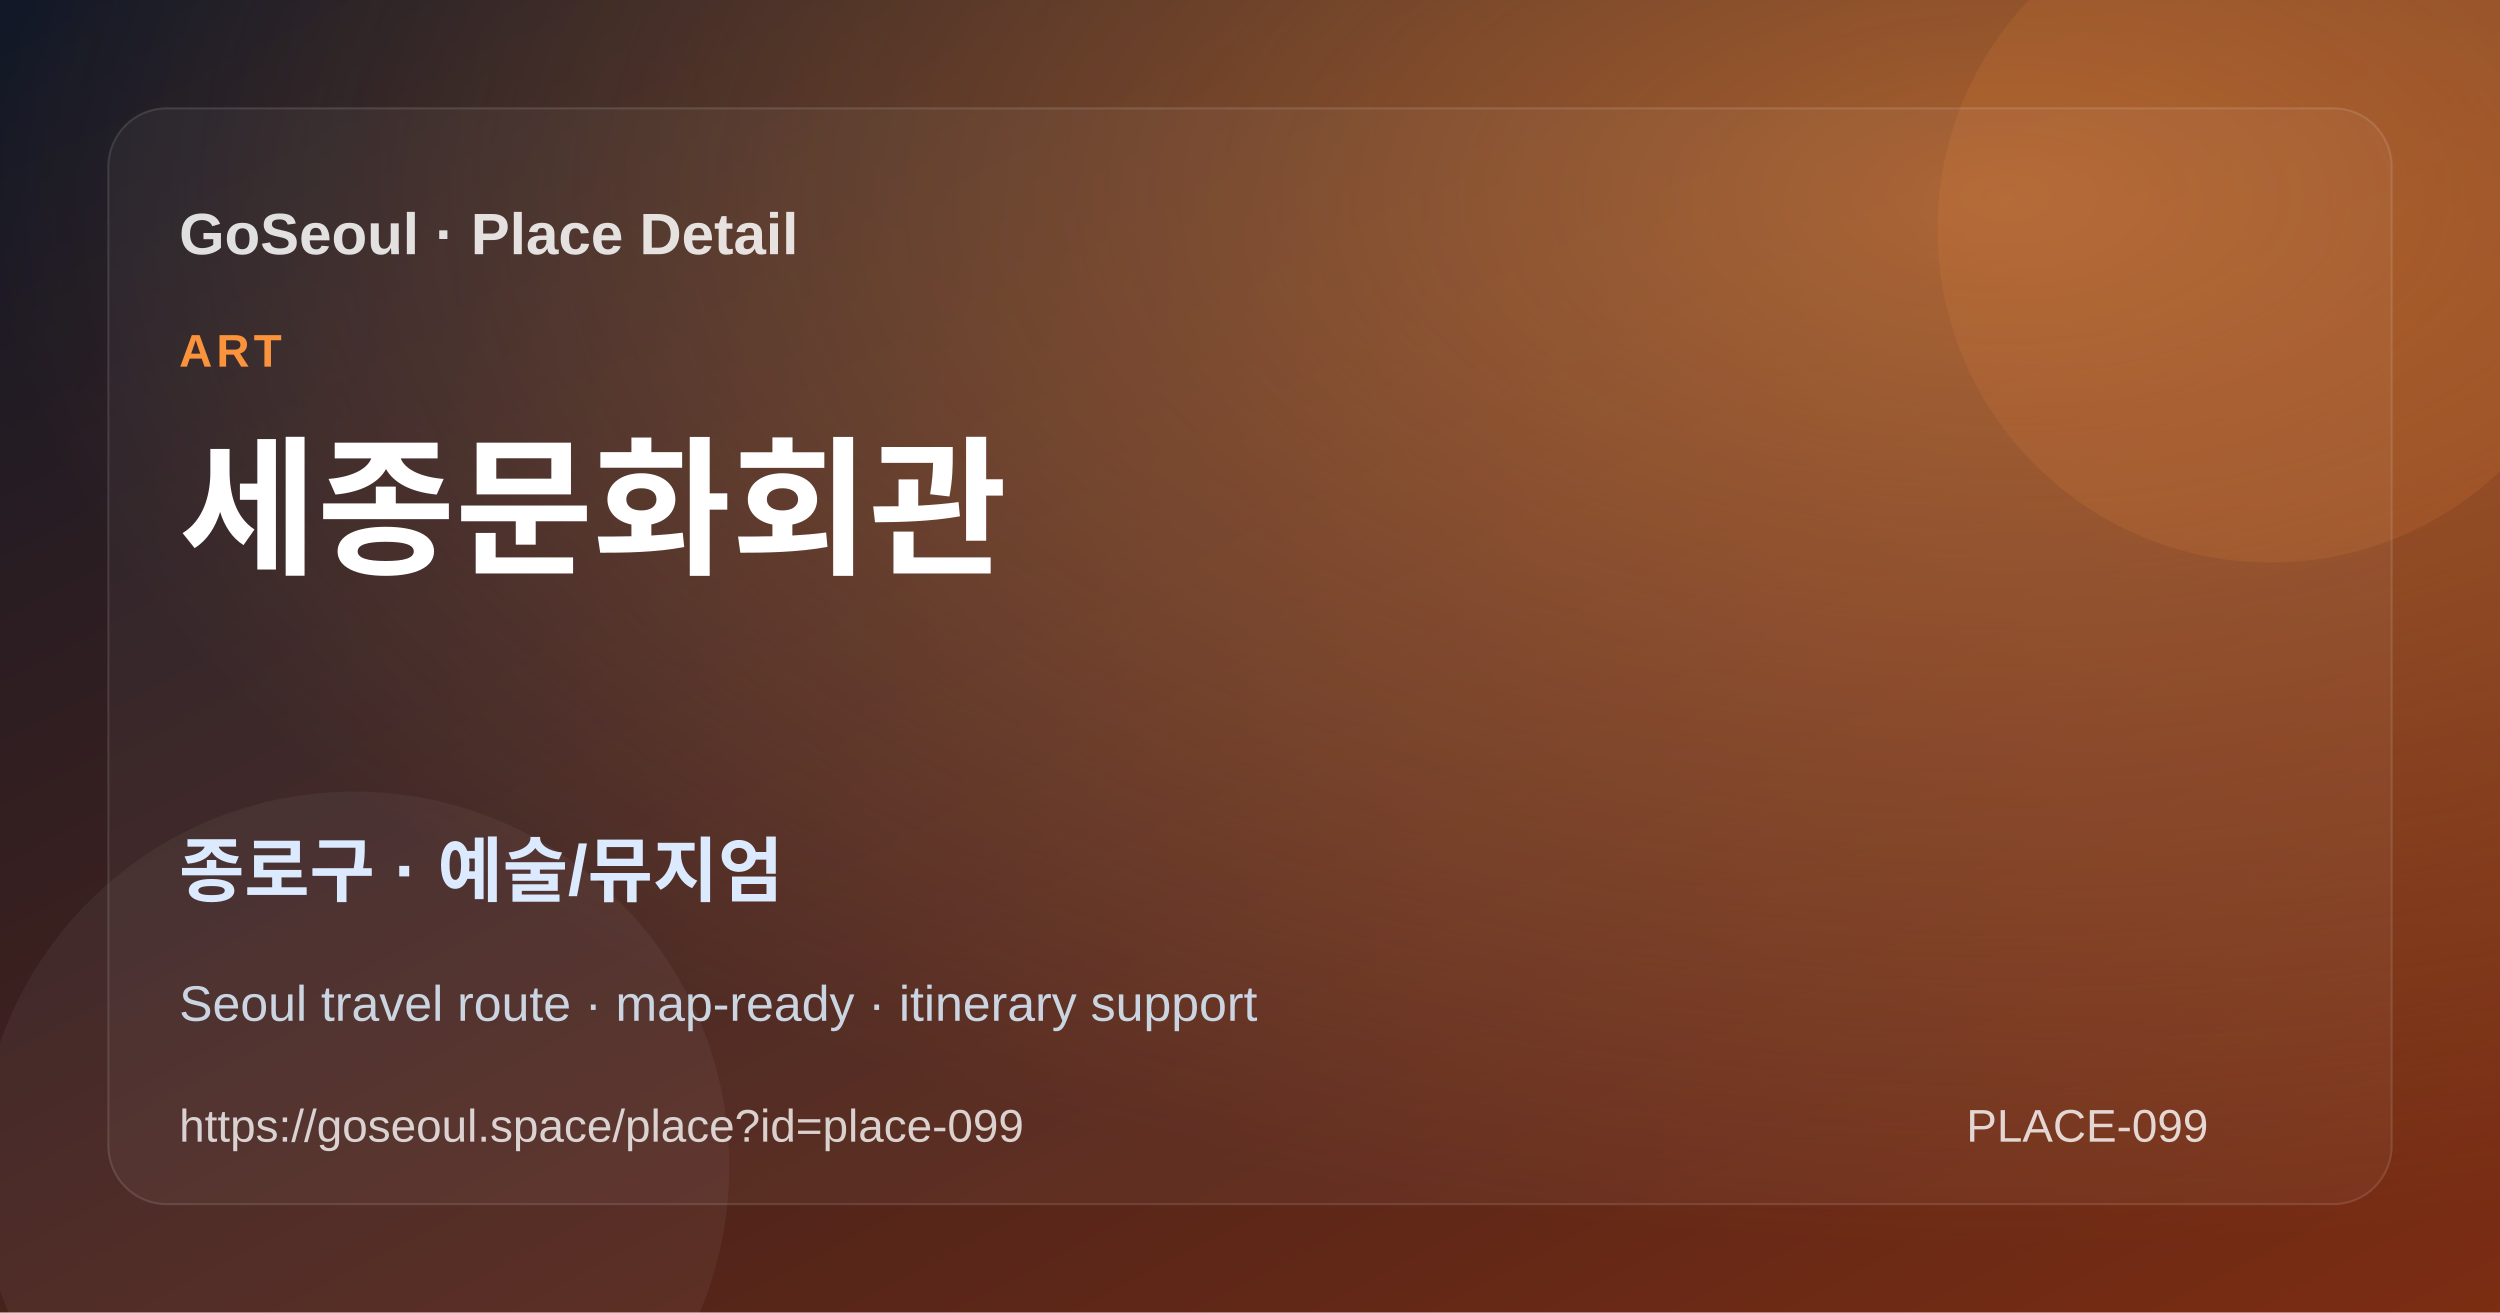
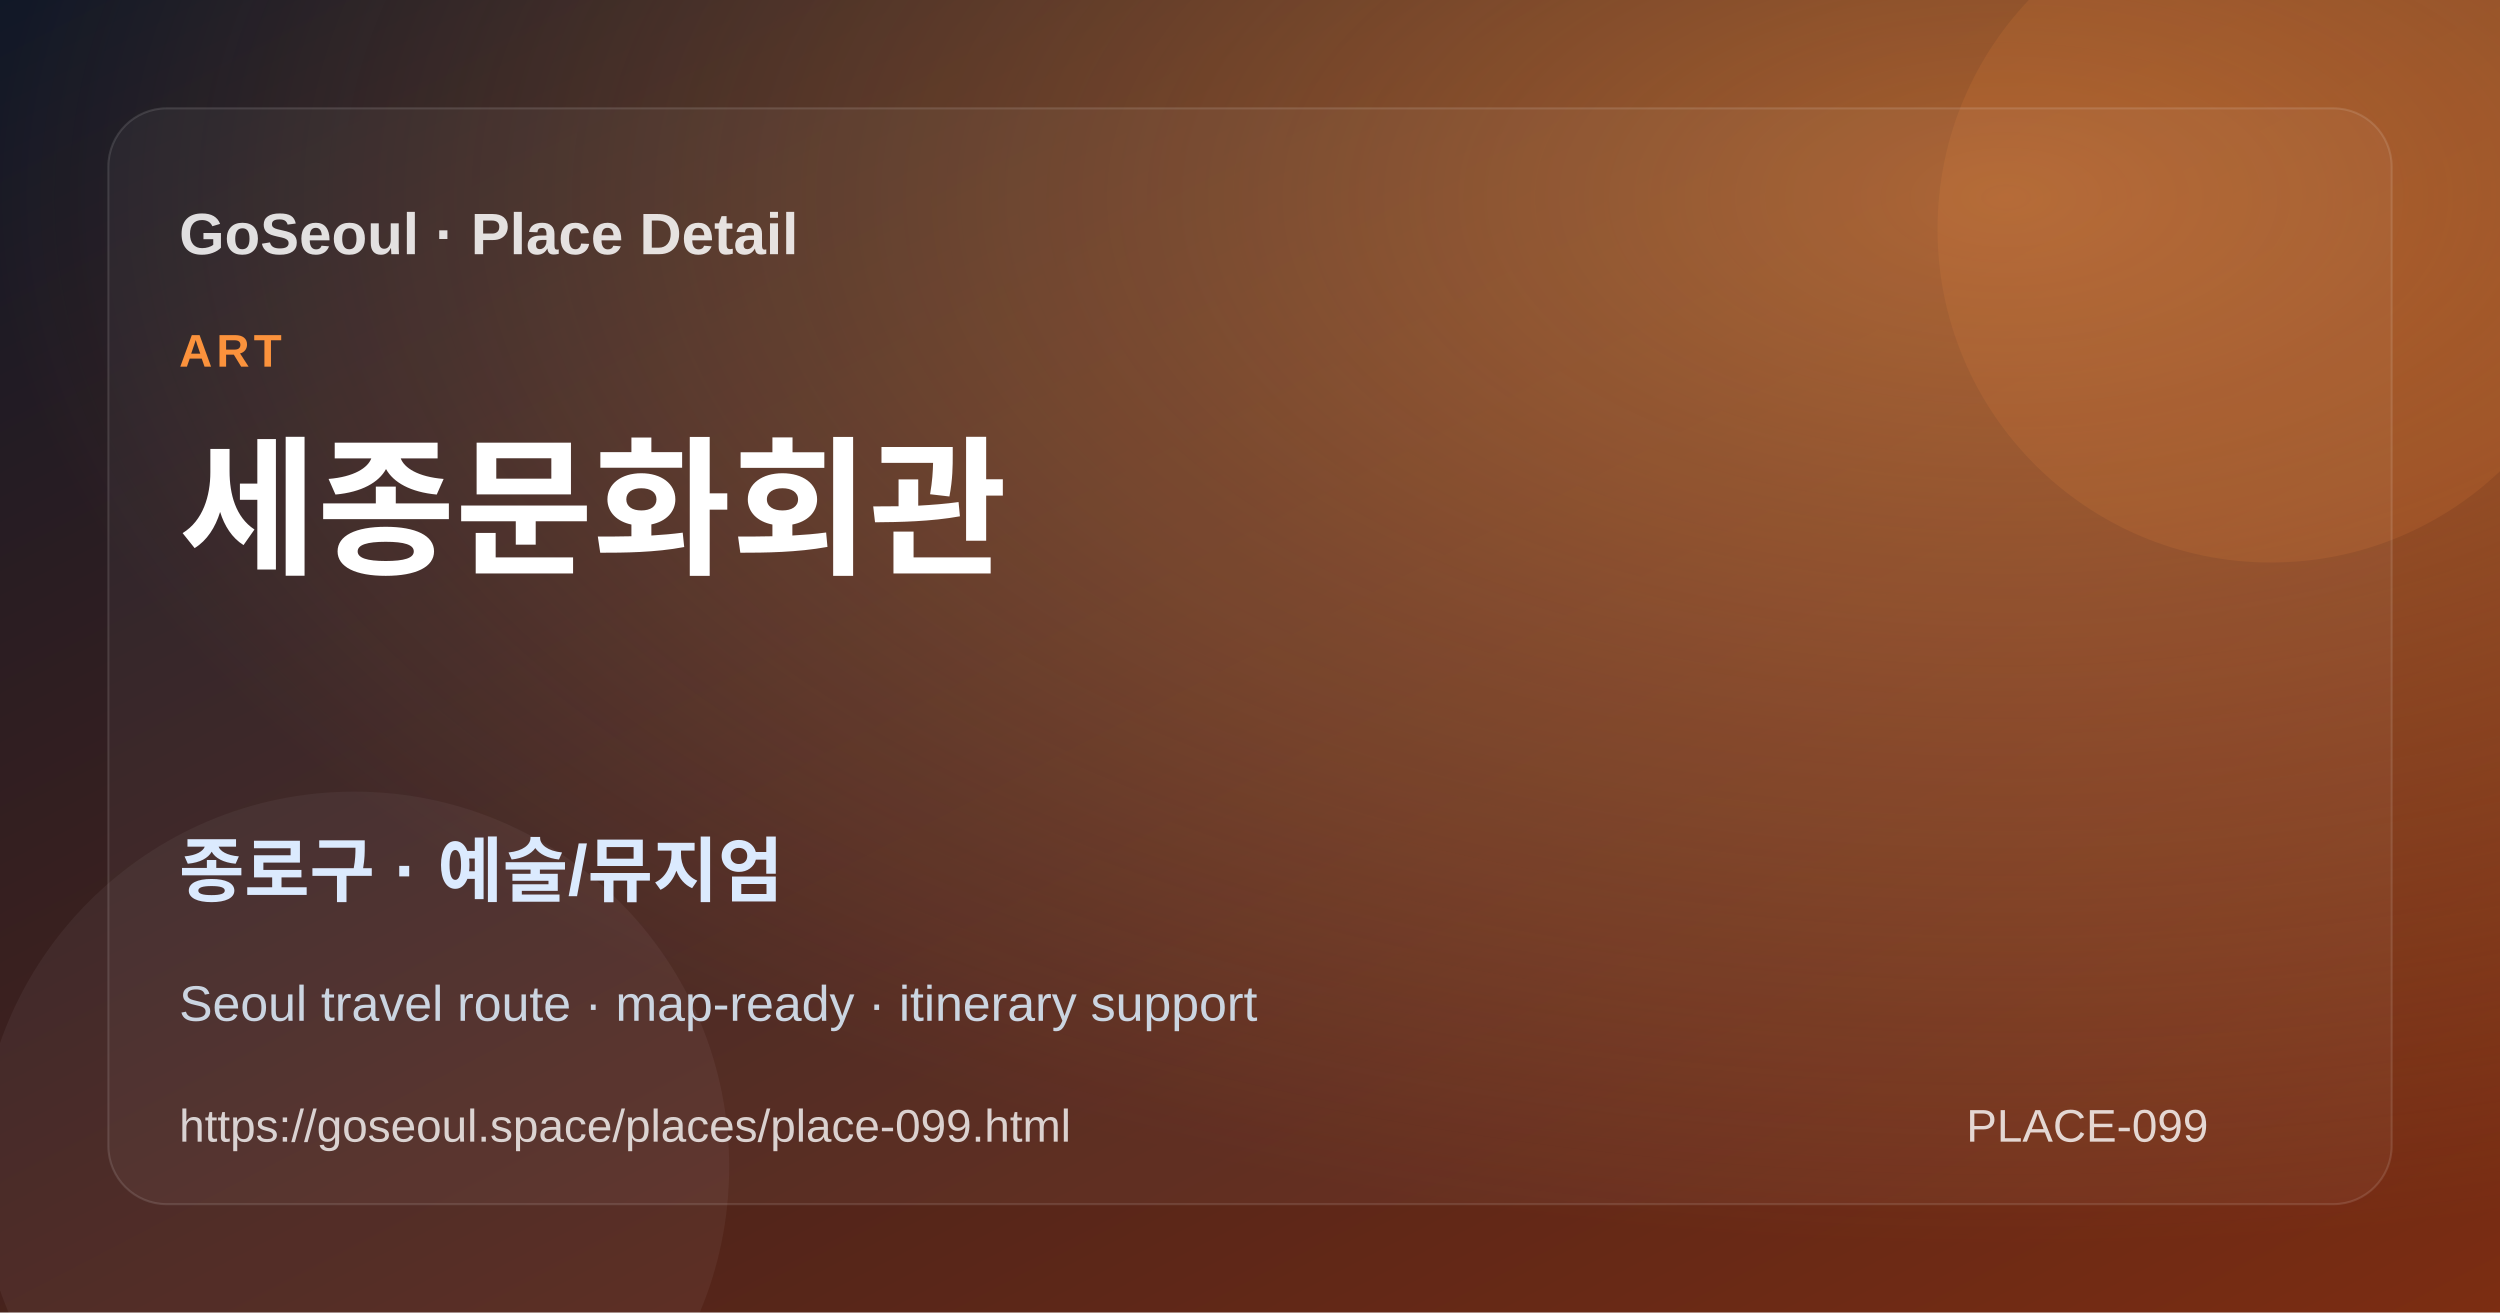
<svg xmlns="http://www.w3.org/2000/svg" width="1200" height="630" viewBox="0 0 1200 630" role="img" aria-label="세종문화회관 social card">
  <defs>
    <linearGradient id="bg" x1="0" y1="0" x2="1" y2="1">
      <stop offset="0%" stop-color="#111827" />
      <stop offset="100%" stop-color="#7c2d12" />
    </linearGradient>
    <radialGradient id="glow" cx="0.8" cy="0.15" r="0.8">
      <stop offset="0%" stop-color="#fb923c" stop-opacity="0.55" />
      <stop offset="100%" stop-color="#fb923c" stop-opacity="0" />
    </radialGradient>
  </defs>
  <rect width="1200" height="630" fill="url(#bg)" />
  <rect width="1200" height="630" fill="url(#glow)" />
  <circle cx="1090" cy="110" r="160" fill="#fb923c" fill-opacity="0.12" />
  <circle cx="170" cy="560" r="180" fill="#ffffff" fill-opacity="0.05" />
  <rect x="52" y="52" width="1096" height="526" rx="28" fill="#ffffff" fill-opacity="0.04" stroke="#ffffff" stroke-opacity="0.12" />
  <text x="86" y="122" fill="#ffffff" fill-opacity="0.85" font-family="Noto Sans KR, Arial, sans-serif" font-size="28" font-weight="700">GoSeoul · Place Detail</text>
  <text x="86" y="176" fill="#fb923c" font-family="Space Grotesk, Arial, sans-serif" font-size="22" font-weight="700" letter-spacing="2">ART</text>
  <text x="86" y="270" fill="#ffffff" font-family="Noto Sans KR, Arial, sans-serif" font-size="72" font-weight="800">세종문화회관</text>
  <text x="86" y="430" fill="#dbeafe" font-family="Noto Sans KR, Arial, sans-serif" font-size="34" font-weight="600">종로구 · 예술/뮤지엄</text>
  <text x="86" y="490" fill="#cbd5e1" font-family="Space Grotesk, Arial, sans-serif" font-size="24">Seoul travel route · map-ready · itinerary support</text>
-   <text x="86" y="548" fill="#ffffff" fill-opacity="0.78" font-family="Space Grotesk, Arial, sans-serif" font-size="22">https://goseoul.space/place?id=place-099</text>
+   <text x="86" y="548" fill="#ffffff" fill-opacity="0.78" font-family="Space Grotesk, Arial, sans-serif" font-size="22">https://goseoul.space/places/place-099.html</text>
  <text x="1060" y="548" text-anchor="end" fill="#ffffff" fill-opacity="0.8" font-family="Space Grotesk, Arial, sans-serif" font-size="22">PLACE-099</text>
</svg>
